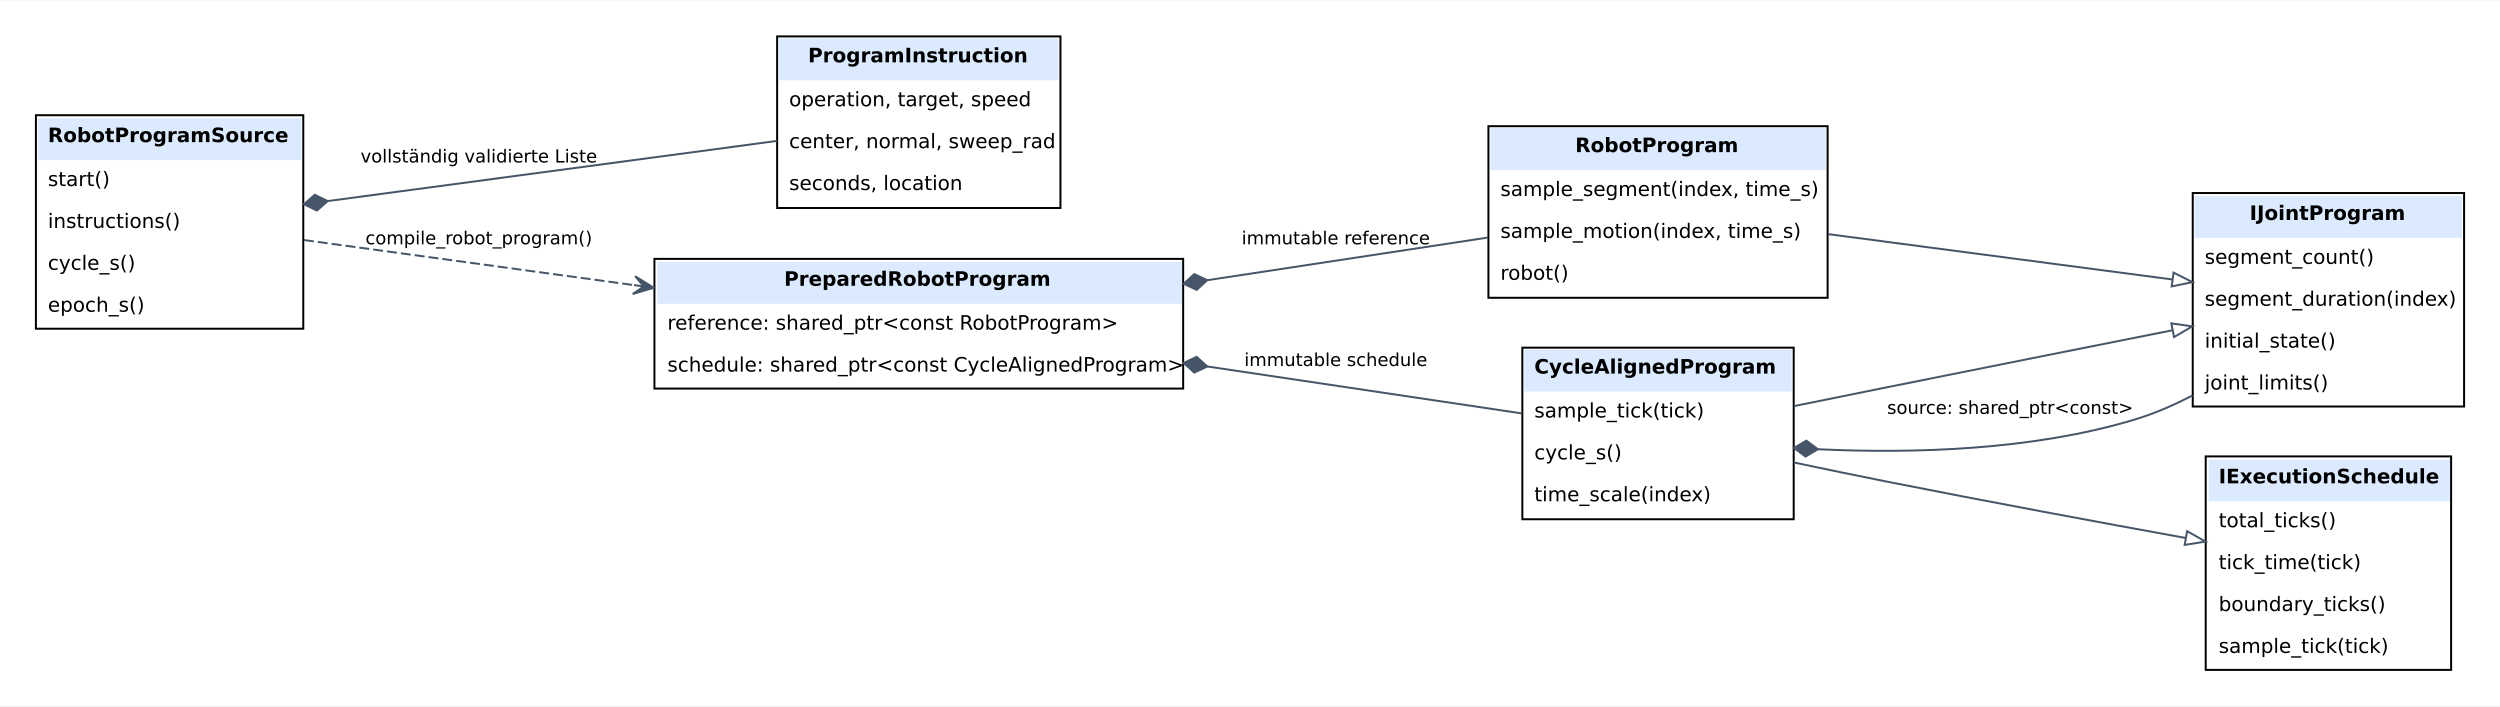
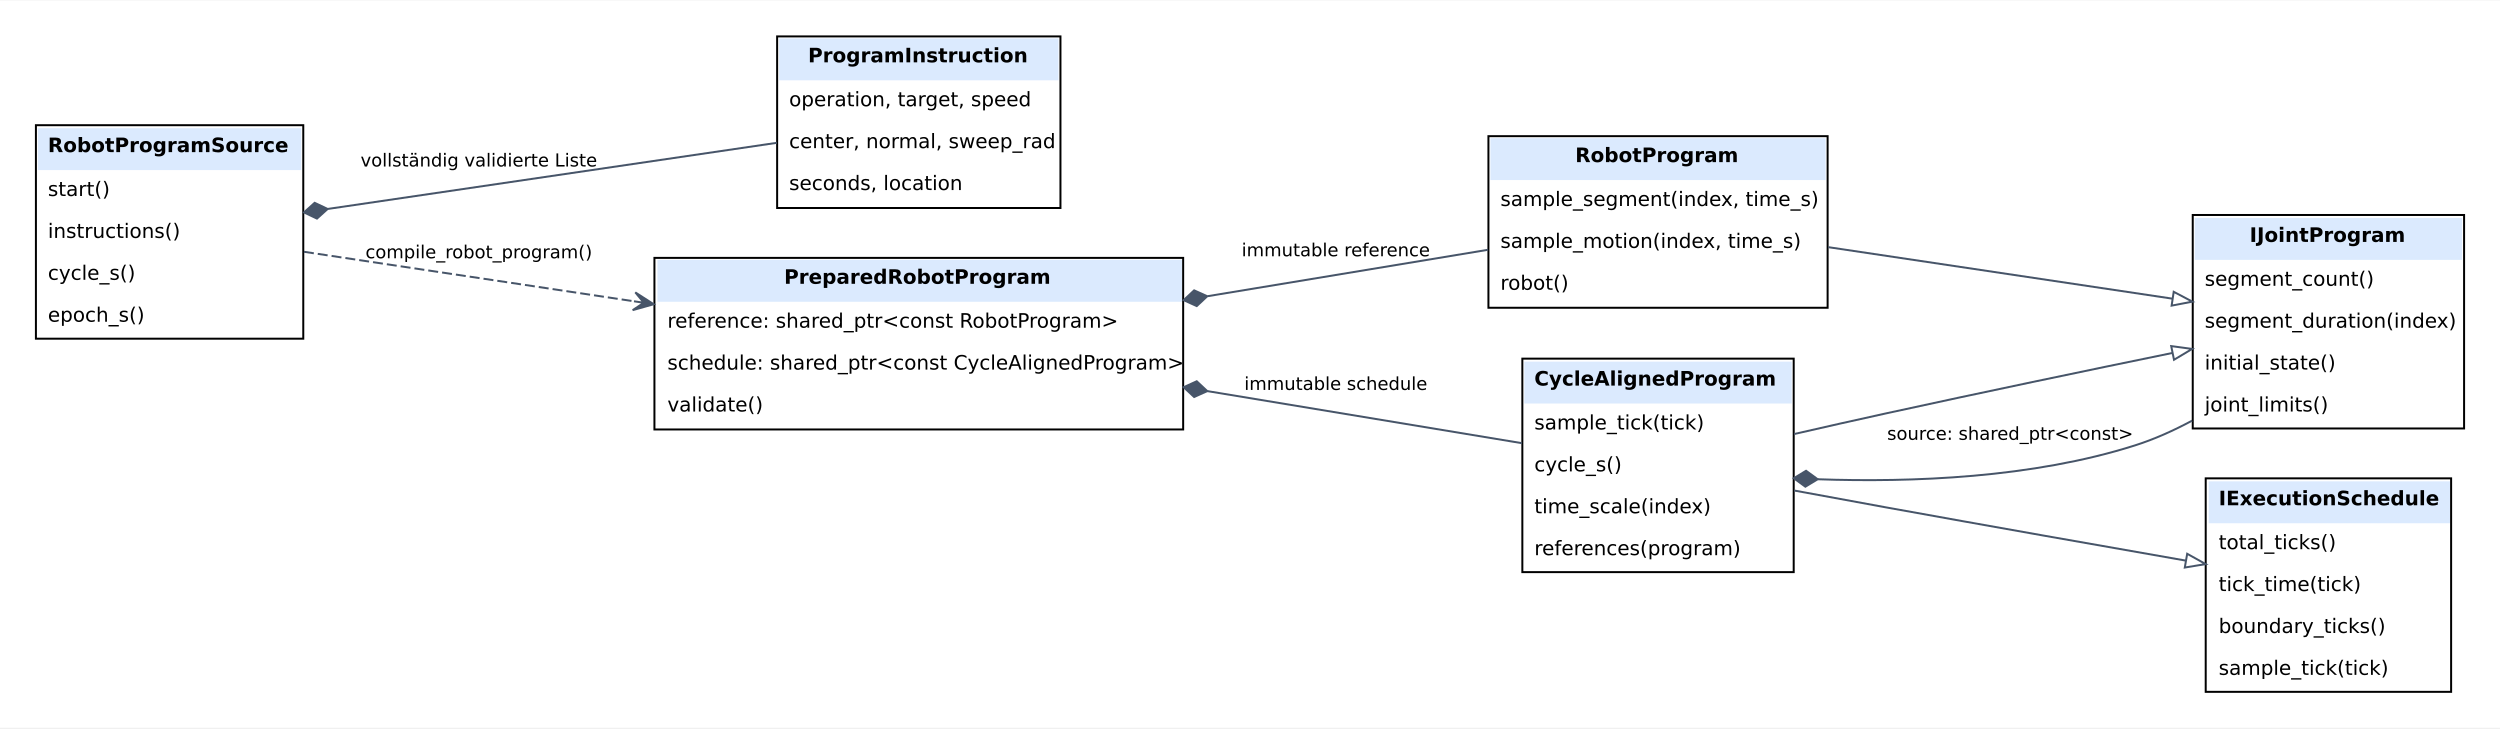
- <svg xmlns="http://www.w3.org/2000/svg" width="1253pt" height="354pt" viewBox="0.00 0.00 1253.00 353.50">
-   <g id="graph0" class="graph" transform="scale(1 1) rotate(0) translate(18 335.5)">
-     <polygon fill="white" stroke="transparent" points="-18,18 -18,-335.5 1235,-335.5 1235,18 -18,18" />
+ <svg xmlns="http://www.w3.org/2000/svg" width="1253pt" height="365pt" viewBox="0.00 0.00 1253.00 364.50">
+   <g id="graph0" class="graph" transform="scale(1 1) rotate(0) translate(18 346.5)">
+     <polygon fill="white" stroke="transparent" points="-18,18 -18,-346.5 1235,-346.5 1235,18 -18,18" />
    <g id="node1" class="node">
-       <polygon fill="#dbeafe" stroke="transparent" points="1,-255.5 1,-276.5 133,-276.5 133,-255.5 1,-255.5" />
-       <text text-anchor="start" x="6" y="-264.5" font-family="DejaVu Sans" font-weight="bold" font-size="10.00">RobotProgramSource</text>
-       <text text-anchor="start" x="6" y="-242.5" font-family="DejaVu Sans" font-size="10.00">start()</text>
-       <text text-anchor="start" x="6" y="-221.5" font-family="DejaVu Sans" font-size="10.00">instructions()</text>
-       <text text-anchor="start" x="6" y="-200.5" font-family="DejaVu Sans" font-size="10.00">cycle_s()</text>
-       <text text-anchor="start" x="6" y="-179.5" font-family="DejaVu Sans" font-size="10.00">epoch_s()</text>
-       <polygon fill="none" stroke="black" points="0,-171 0,-278 134,-278 134,-171 0,-171" />
+       <polygon fill="#dbeafe" stroke="transparent" points="1,-261.5 1,-282.5 133,-282.5 133,-261.5 1,-261.5" />
+       <text text-anchor="start" x="6" y="-270.5" font-family="DejaVu Sans" font-weight="bold" font-size="10.00">RobotProgramSource</text>
+       <text text-anchor="start" x="6" y="-248.5" font-family="DejaVu Sans" font-size="10.00">start()</text>
+       <text text-anchor="start" x="6" y="-227.5" font-family="DejaVu Sans" font-size="10.00">instructions()</text>
+       <text text-anchor="start" x="6" y="-206.5" font-family="DejaVu Sans" font-size="10.00">cycle_s()</text>
+       <text text-anchor="start" x="6" y="-185.5" font-family="DejaVu Sans" font-size="10.00">epoch_s()</text>
+       <polygon fill="none" stroke="black" points="0,-177 0,-284 134,-284 134,-177 0,-177" />
    </g>
    <g id="node2" class="node">
-       <polygon fill="#dbeafe" stroke="transparent" points="372.5,-295.5 372.5,-316.5 512.5,-316.5 512.5,-295.5 372.5,-295.5" />
-       <text text-anchor="start" x="387" y="-304.5" font-family="DejaVu Sans" font-weight="bold" font-size="10.00">ProgramInstruction</text>
-       <text text-anchor="start" x="377.5" y="-282.5" font-family="DejaVu Sans" font-size="10.00">operation, target, speed</text>
-       <text text-anchor="start" x="377.5" y="-261.5" font-family="DejaVu Sans" font-size="10.00">center, normal, sweep_rad</text>
-       <text text-anchor="start" x="377.5" y="-240.5" font-family="DejaVu Sans" font-size="10.00">seconds, location</text>
-       <polygon fill="none" stroke="black" points="371.5,-231.5 371.5,-317.5 513.5,-317.5 513.5,-231.5 371.5,-231.5" />
+       <polygon fill="#dbeafe" stroke="transparent" points="372.5,-306.5 372.5,-327.5 512.5,-327.5 512.5,-306.5 372.5,-306.5" />
+       <text text-anchor="start" x="387" y="-315.5" font-family="DejaVu Sans" font-weight="bold" font-size="10.00">ProgramInstruction</text>
+       <text text-anchor="start" x="377.5" y="-293.5" font-family="DejaVu Sans" font-size="10.00">operation, target, speed</text>
+       <text text-anchor="start" x="377.5" y="-272.5" font-family="DejaVu Sans" font-size="10.00">center, normal, sweep_rad</text>
+       <text text-anchor="start" x="377.5" y="-251.5" font-family="DejaVu Sans" font-size="10.00">seconds, location</text>
+       <polygon fill="none" stroke="black" points="371.5,-242.5 371.5,-328.5 513.5,-328.5 513.5,-242.5 371.5,-242.5" />
    </g>
    <g id="edge1" class="edge">
-       <path fill="none" stroke="#475569" d="M146.42,-235C212.88,-243.9 307.33,-256.54 371.33,-265.11" />
-       <polygon fill="#475569" stroke="#475569" points="146.24,-234.97 139.76,-238.14 134.34,-233.38 140.82,-230.21 146.24,-234.97" />
-       <text text-anchor="middle" x="222" y="-254.3" font-family="DejaVu Sans" font-size="9.00">vollständig validierte Liste</text>
+       <path fill="none" stroke="#475569" d="M146.42,-242.05C212.88,-251.83 307.33,-265.74 371.33,-275.17" />
+       <polygon fill="#475569" stroke="#475569" points="146.22,-242.02 139.7,-245.1 134.34,-240.27 140.86,-237.19 146.22,-242.02" />
+       <text text-anchor="middle" x="222" y="-263.3" font-family="DejaVu Sans" font-size="9.00">vollständig validierte Liste</text>
    </g>
    <g id="node3" class="node">
-       <polygon fill="#dbeafe" stroke="transparent" points="311.5,-183.5 311.5,-204.5 574.5,-204.5 574.5,-183.5 311.5,-183.5" />
-       <text text-anchor="start" x="375" y="-192.5" font-family="DejaVu Sans" font-weight="bold" font-size="10.00">PreparedRobotProgram</text>
-       <text text-anchor="start" x="316.5" y="-170.5" font-family="DejaVu Sans" font-size="10.00">reference: shared_ptr&lt;const RobotProgram&gt;</text>
-       <text text-anchor="start" x="316.5" y="-149.5" font-family="DejaVu Sans" font-size="10.00">schedule: shared_ptr&lt;const CycleAlignedProgram&gt;</text>
-       <polygon fill="none" stroke="black" points="310,-141 310,-206 575,-206 575,-141 310,-141" />
+       <polygon fill="#dbeafe" stroke="transparent" points="311.5,-195.5 311.5,-216.5 574.5,-216.5 574.5,-195.5 311.5,-195.5" />
+       <text text-anchor="start" x="375" y="-204.5" font-family="DejaVu Sans" font-weight="bold" font-size="10.00">PreparedRobotProgram</text>
+       <text text-anchor="start" x="316.5" y="-182.5" font-family="DejaVu Sans" font-size="10.00">reference: shared_ptr&lt;const RobotProgram&gt;</text>
+       <text text-anchor="start" x="316.5" y="-161.5" font-family="DejaVu Sans" font-size="10.00">schedule: shared_ptr&lt;const CycleAlignedProgram&gt;</text>
+       <text text-anchor="start" x="316.5" y="-140.5" font-family="DejaVu Sans" font-size="10.00">validate()</text>
+       <polygon fill="none" stroke="black" points="310,-131.5 310,-217.5 575,-217.5 575,-131.5 310,-131.5" />
    </g>
    <g id="edge2" class="edge">
-       <path fill="none" stroke="#475569" stroke-dasharray="5,2" d="M134.34,-215.44C180.12,-209.19 242.73,-200.64 299.48,-192.89" />
-       <polygon fill="#475569" stroke="#475569" points="309.64,-191.51 300.34,-197.32 304.68,-192.18 299.73,-192.86 299.73,-192.86 299.73,-192.86 304.68,-192.18 299.12,-188.4 309.64,-191.51 309.64,-191.51" />
-       <text text-anchor="middle" x="222" y="-213.3" font-family="DejaVu Sans" font-size="9.00">compile_robot_program()</text>
+       <path fill="none" stroke="#475569" stroke-dasharray="5,2" d="M134.34,-220.55C180.12,-213.69 242.73,-204.3 299.48,-195.79" />
+       <polygon fill="#475569" stroke="#475569" points="309.64,-194.27 300.42,-200.2 304.69,-195.01 299.75,-195.75 299.75,-195.75 299.75,-195.75 304.69,-195.01 299.08,-191.3 309.64,-194.27 309.64,-194.27" />
+       <text text-anchor="middle" x="222" y="-217.3" font-family="DejaVu Sans" font-size="9.00">compile_robot_program()</text>
    </g>
    <g id="node4" class="node">
-       <polygon fill="#dbeafe" stroke="transparent" points="729,-250.5 729,-271.5 897,-271.5 897,-250.5 729,-250.5" />
-       <text text-anchor="start" x="771.5" y="-259.5" font-family="DejaVu Sans" font-weight="bold" font-size="10.00">RobotProgram</text>
-       <text text-anchor="start" x="734" y="-237.5" font-family="DejaVu Sans" font-size="10.00">sample_segment(index, time_s)</text>
-       <text text-anchor="start" x="734" y="-216.5" font-family="DejaVu Sans" font-size="10.00">sample_motion(index, time_s)</text>
-       <text text-anchor="start" x="734" y="-195.5" font-family="DejaVu Sans" font-size="10.00">robot()</text>
-       <polygon fill="none" stroke="black" points="728,-186.5 728,-272.5 898,-272.5 898,-186.5 728,-186.5" />
+       <polygon fill="#dbeafe" stroke="transparent" points="729,-256.5 729,-277.5 897,-277.5 897,-256.5 729,-256.5" />
+       <text text-anchor="start" x="771.5" y="-265.5" font-family="DejaVu Sans" font-weight="bold" font-size="10.00">RobotProgram</text>
+       <text text-anchor="start" x="734" y="-243.5" font-family="DejaVu Sans" font-size="10.00">sample_segment(index, time_s)</text>
+       <text text-anchor="start" x="734" y="-222.5" font-family="DejaVu Sans" font-size="10.00">sample_motion(index, time_s)</text>
+       <text text-anchor="start" x="734" y="-201.5" font-family="DejaVu Sans" font-size="10.00">robot()</text>
+       <polygon fill="none" stroke="black" points="728,-192.5 728,-278.5 898,-278.5 898,-192.5 728,-192.5" />
    </g>
    <g id="edge3" class="edge">
-       <path fill="none" stroke="#475569" d="M587.25,-195.34C634.84,-202.58 686.23,-210.39 727.84,-216.71" />
-       <polygon fill="#475569" stroke="#475569" points="587.1,-195.32 580.57,-198.38 575.24,-193.52 581.77,-190.47 587.1,-195.32" />
-       <text text-anchor="middle" x="651.5" y="-213.3" font-family="DejaVu Sans" font-size="9.00">immutable reference</text>
+       <path fill="none" stroke="#475569" d="M587.25,-198.3C634.84,-206.17 686.23,-214.68 727.84,-221.57" />
+       <polygon fill="#475569" stroke="#475569" points="587.08,-198.27 580.5,-201.23 575.24,-196.31 581.81,-193.34 587.08,-198.27" />
+       <text text-anchor="middle" x="651.5" y="-218.3" font-family="DejaVu Sans" font-size="9.00">immutable reference</text>
    </g>
    <g id="node6" class="node">
-       <polygon fill="#dbeafe" stroke="transparent" points="746,-139.5 746,-160.5 880,-160.5 880,-139.5 746,-139.5" />
-       <text text-anchor="start" x="751" y="-148.5" font-family="DejaVu Sans" font-weight="bold" font-size="10.00">CycleAlignedProgram</text>
-       <text text-anchor="start" x="751" y="-126.5" font-family="DejaVu Sans" font-size="10.00">sample_tick(tick)</text>
-       <text text-anchor="start" x="751" y="-105.5" font-family="DejaVu Sans" font-size="10.00">cycle_s()</text>
-       <text text-anchor="start" x="751" y="-84.5" font-family="DejaVu Sans" font-size="10.00">time_scale(index)</text>
-       <polygon fill="none" stroke="black" points="745,-75.5 745,-161.5 881,-161.5 881,-75.5 745,-75.5" />
+       <polygon fill="#dbeafe" stroke="transparent" points="746,-144.5 746,-165.5 880,-165.5 880,-144.5 746,-144.5" />
+       <text text-anchor="start" x="751" y="-153.5" font-family="DejaVu Sans" font-weight="bold" font-size="10.00">CycleAlignedProgram</text>
+       <text text-anchor="start" x="751" y="-131.5" font-family="DejaVu Sans" font-size="10.00">sample_tick(tick)</text>
+       <text text-anchor="start" x="751" y="-110.5" font-family="DejaVu Sans" font-size="10.00">cycle_s()</text>
+       <text text-anchor="start" x="751" y="-89.5" font-family="DejaVu Sans" font-size="10.00">time_scale(index)</text>
+       <text text-anchor="start" x="751" y="-68.5" font-family="DejaVu Sans" font-size="10.00">references(program)</text>
+       <polygon fill="none" stroke="black" points="745,-60 745,-167 881,-167 881,-60 745,-60" />
    </g>
    <g id="edge4" class="edge">
-       <path fill="none" stroke="#475569" d="M587.11,-152.07C641.46,-143.95 700.77,-135.1 744.83,-128.53" />
-       <polygon fill="#475569" stroke="#475569" points="587.1,-152.07 581.76,-156.91 575.24,-153.84 580.58,-149 587.1,-152.07" />
-       <text text-anchor="middle" x="651.5" y="-152.3" font-family="DejaVu Sans" font-size="9.00">immutable schedule</text>
+       <path fill="none" stroke="#475569" d="M587.11,-150.73C641.46,-141.73 700.77,-131.91 744.83,-124.62" />
+       <polygon fill="#475569" stroke="#475569" points="587.08,-150.73 581.81,-155.66 575.24,-152.69 580.5,-147.77 587.08,-150.73" />
+       <text text-anchor="middle" x="651.5" y="-151.3" font-family="DejaVu Sans" font-size="9.00">immutable schedule</text>
    </g>
    <g id="node5" class="node">
      <polygon fill="#dbeafe" stroke="transparent" points="1082,-216.5 1082,-237.5 1216,-237.5 1216,-216.5 1082,-216.5" />
      <text text-anchor="start" x="1109.5" y="-225.5" font-family="DejaVu Sans" font-weight="bold" font-size="10.00">IJointProgram</text>
      <text text-anchor="start" x="1087" y="-203.5" font-family="DejaVu Sans" font-size="10.00">segment_count()</text>
      <text text-anchor="start" x="1087" y="-182.5" font-family="DejaVu Sans" font-size="10.00">segment_duration(index)</text>
      <text text-anchor="start" x="1087" y="-161.5" font-family="DejaVu Sans" font-size="10.00">initial_state()</text>
      <text text-anchor="start" x="1087" y="-140.5" font-family="DejaVu Sans" font-size="10.00">joint_limits()</text>
      <polygon fill="none" stroke="black" points="1081,-132 1081,-239 1217,-239 1217,-132 1081,-132" />
    </g>
    <g id="edge5" class="edge">
-       <path fill="none" stroke="#475569" d="M898.28,-218.4C951.28,-211.42 1019.14,-202.48 1070.74,-195.68" />
-       <polygon fill="none" stroke="#475569" points="1071.37,-199.12 1080.83,-194.35 1070.46,-192.18 1071.37,-199.12" />
+       <path fill="none" stroke="#475569" d="M898.28,-222.88C951.28,-214.95 1019.14,-204.79 1070.74,-197.07" />
+       <polygon fill="none" stroke="#475569" points="1071.46,-200.5 1080.83,-195.56 1070.42,-193.57 1071.46,-200.5" />
    </g>
    <g id="edge6" class="edge">
-       <path fill="none" stroke="#475569" d="M881.21,-132.23C896.28,-135.29 912.18,-138.52 927,-141.5 974.75,-151.11 1028.34,-161.78 1070.78,-170.21" />
-       <polygon fill="none" stroke="#475569" points="1070.28,-173.68 1080.77,-172.19 1071.64,-166.81 1070.28,-173.68" />
+       <path fill="none" stroke="#475569" d="M881.17,-129.2C896.24,-132.65 912.15,-136.25 927,-139.5 974.67,-149.94 1028.25,-161.11 1070.71,-169.83" />
+       <polygon fill="none" stroke="#475569" points="1070.21,-173.29 1080.7,-171.87 1071.61,-166.44 1070.21,-173.29" />
    </g>
    <g id="edge8" class="edge">
-       <path fill="none" stroke="#475569" d="M893.15,-110.59C940.27,-108.37 1000.68,-109.96 1052,-125.5 1061.78,-128.46 1071.55,-132.7 1080.91,-137.56" />
-       <polygon fill="#475569" stroke="#475569" points="893.14,-110.59 887.37,-114.91 881.16,-111.24 886.93,-106.92 893.14,-110.59" />
-       <text text-anchor="middle" x="989.5" y="-128.3" font-family="DejaVu Sans" font-size="9.00">source: shared_ptr&lt;const&gt;</text>
+       <path fill="none" stroke="#475569" d="M893.04,-106.55C940.25,-104.89 1000.79,-107.22 1052,-123.5 1061.74,-126.59 1071.44,-130.95 1080.73,-135.94" />
+       <polygon fill="#475569" stroke="#475569" points="893.02,-106.55 887.2,-110.8 881.03,-107.06 886.85,-102.81 893.02,-106.55" />
+       <text text-anchor="middle" x="989.5" y="-126.3" font-family="DejaVu Sans" font-size="9.00">source: shared_ptr&lt;const&gt;</text>
    </g>
    <g id="node7" class="node">
      <polygon fill="#dbeafe" stroke="transparent" points="1089,-84.5 1089,-105.5 1210,-105.5 1210,-84.5 1089,-84.5" />
      <text text-anchor="start" x="1094" y="-93.5" font-family="DejaVu Sans" font-weight="bold" font-size="10.00">IExecutionSchedule</text>
      <text text-anchor="start" x="1094" y="-71.5" font-family="DejaVu Sans" font-size="10.00">total_ticks()</text>
      <text text-anchor="start" x="1094" y="-50.5" font-family="DejaVu Sans" font-size="10.00">tick_time(tick)</text>
      <text text-anchor="start" x="1094" y="-29.5" font-family="DejaVu Sans" font-size="10.00">boundary_ticks()</text>
      <text text-anchor="start" x="1094" y="-8.5" font-family="DejaVu Sans" font-size="10.00">sample_tick(tick)</text>
      <polygon fill="none" stroke="black" points="1087.5,0 1087.5,-107 1210.5,-107 1210.5,0 1087.5,0" />
    </g>
    <g id="edge7" class="edge">
-       <path fill="none" stroke="#475569" d="M881.16,-103.94C896.23,-100.75 912.15,-97.45 927,-94.5 977.24,-84.51 1034.07,-73.98 1077.52,-66.1" />
-       <polygon fill="none" stroke="#475569" points="1078.2,-69.53 1087.42,-64.3 1076.95,-62.64 1078.2,-69.53" />
+       <path fill="none" stroke="#475569" d="M881.2,-100.91C896.27,-98.11 912.18,-95.19 927,-92.5 977.33,-83.38 1034.15,-73.36 1077.58,-65.76" />
+       <polygon fill="none" stroke="#475569" points="1078.22,-69.2 1087.47,-64.03 1077.02,-62.3 1078.22,-69.2" />
    </g>
  </g>
</svg>
